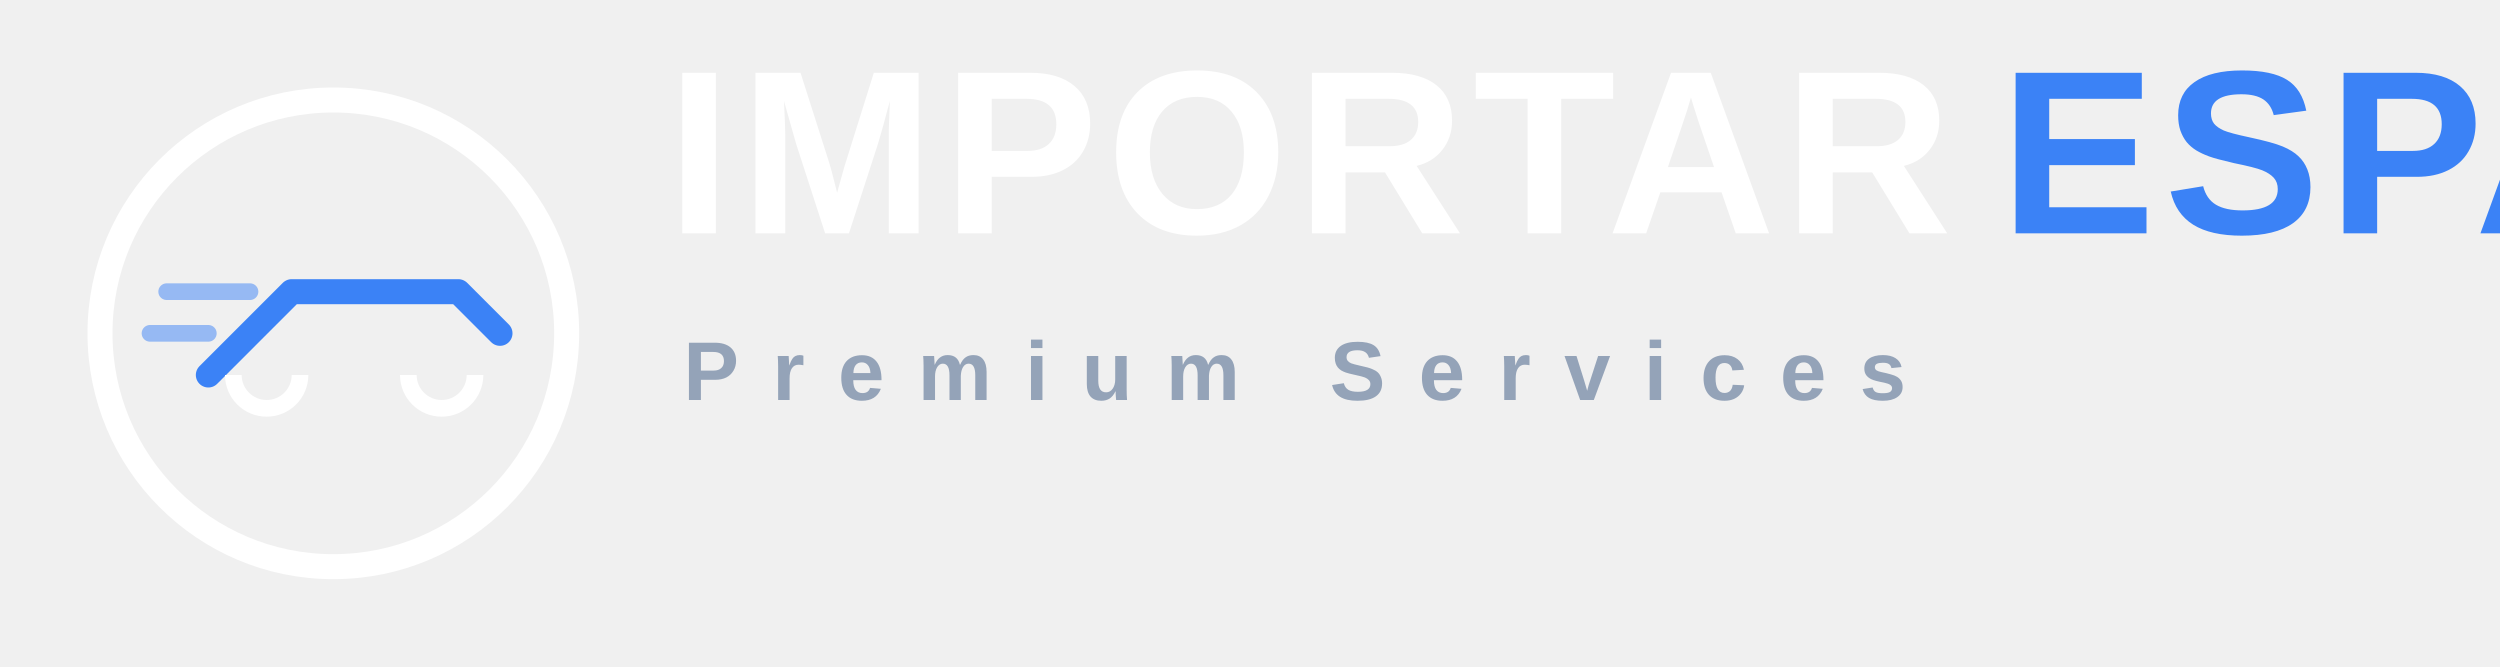
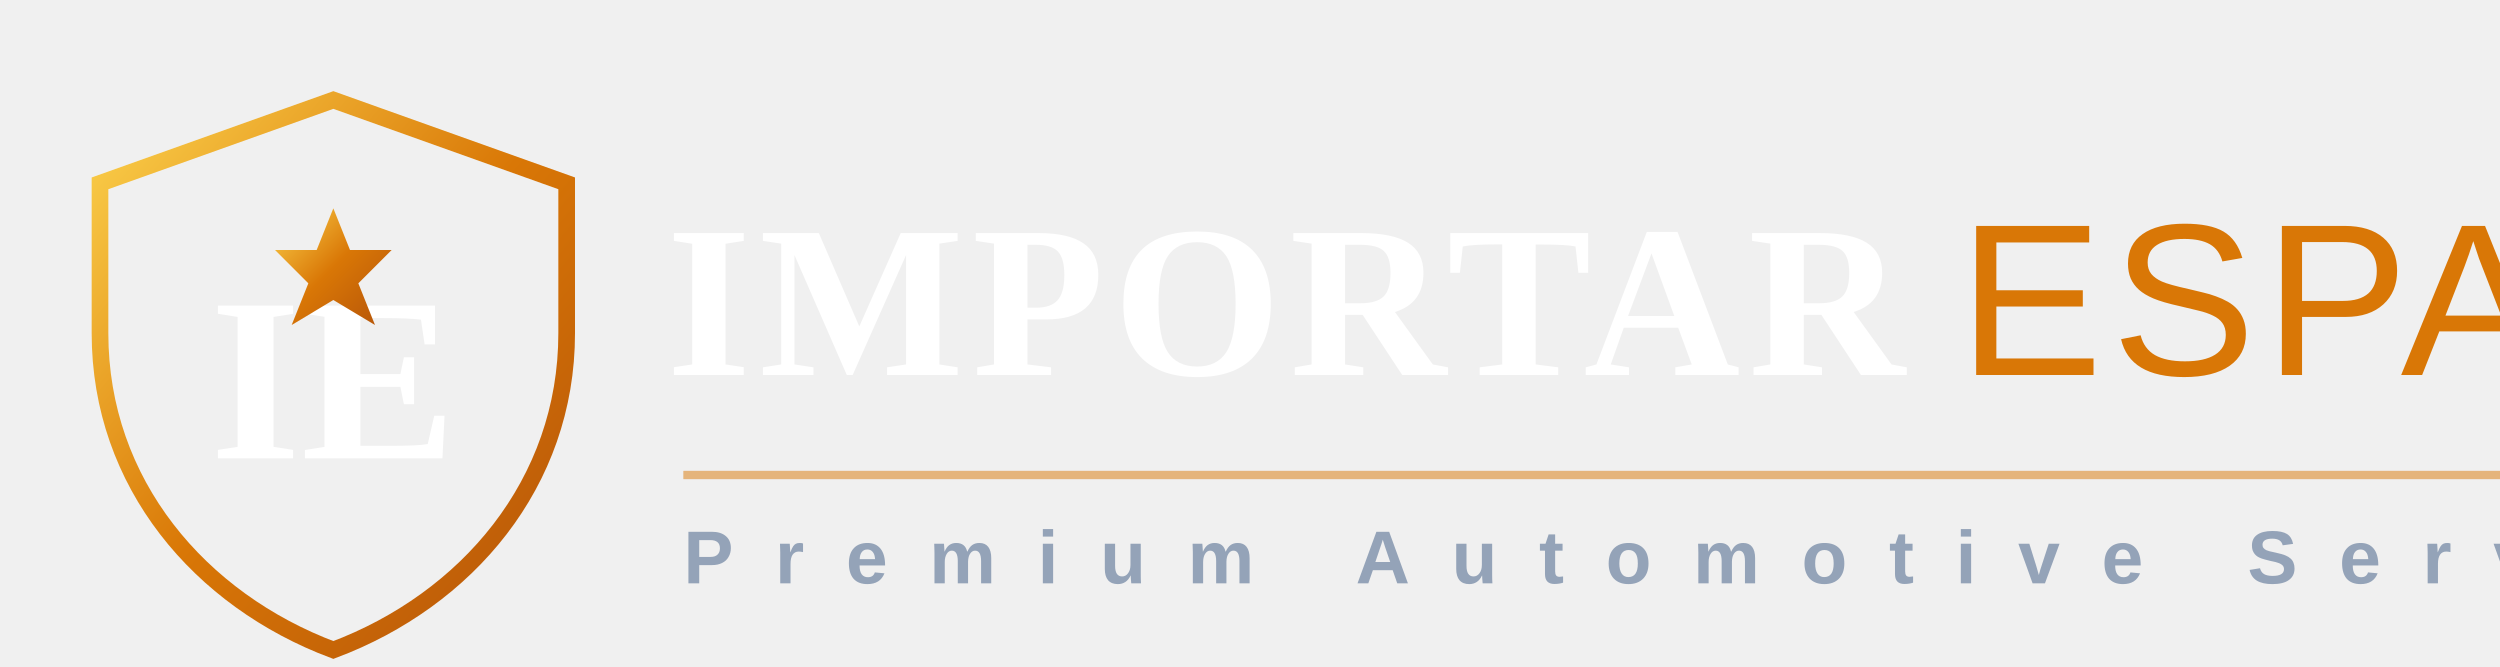
<svg xmlns="http://www.w3.org/2000/svg" viewBox="0 0 300 80" fill="none">
+   <defs>
+     <linearGradient id="goldGradient" x1="0%" y1="0%" x2="100%" y2="100%">
+       <stop offset="0%" style="stop-color:#FCD34D;stop-opacity:1" />
+       <stop offset="50%" style="stop-color:#D97706;stop-opacity:1" />
+       <stop offset="100%" style="stop-color:#B45309;stop-opacity:1" />
+     </linearGradient>
+   </defs>
  <g transform="translate(10, 10)">
-     <circle cx="30" cy="30" r="28" stroke="#FFFFFF" stroke-width="3" fill="none" />
-     <path d="M15 35 L25 25 L45 25 L50 30" stroke="#3B82F6" stroke-width="3" stroke-linecap="round" stroke-linejoin="round" />
-     <path d="M18 35 A 4 4 0 1 0 26 35" stroke="#FFFFFF" stroke-width="2" fill="none" />
-     <path d="M39 35 A 4 4 0 1 0 47 35" stroke="#FFFFFF" stroke-width="2" fill="none" />
-     <path d="M10 25 L20 25" stroke="#3B82F6" stroke-width="2" stroke-linecap="round" opacity="0.5" />
-     <path d="M8 30 L15 30" stroke="#3B82F6" stroke-width="2" stroke-linecap="round" opacity="0.5" />
+     <path d="M30 2 L58 12 V30 C58 48 46 62 30 68 C14 62 2 48 2 30 V12 L30 2 Z" fill="none" stroke="url(#goldGradient)" stroke-width="2" />
+     <text x="30" y="45" font-family="Times New Roman, serif" font-weight="bold" font-size="28" fill="#FFFFFF" text-anchor="middle">IE</text>
+     <path d="M30 15 L32 20 L37 20 L33 24 L35 29 L30 26 L25 29 L27 24 L23 20 L28 20 Z" fill="url(#goldGradient)" />
  </g>
-   <g transform="translate(80, 28)">
-     <text x="0" y="0" font-family="Arial, sans-serif" font-weight="bold" font-size="28" fill="#FFFFFF" letter-spacing="1">IMPORTAR</text>
-     <text x="160" y="0" font-family="Arial, sans-serif" font-weight="bold" font-size="28" fill="#3B82F6" letter-spacing="1">ESPAÑA</text>
-     <text x="2" y="20" font-family="Arial, sans-serif" font-weight="bold" font-size="10" fill="#94A3B8" letter-spacing="4" text-transform="uppercase">Premium Services</text>
+   <g transform="translate(80, 25)">
+     <text x="0" y="20" font-family="Times New Roman, serif" font-weight="bold" font-size="26" fill="#FFFFFF" letter-spacing="1">IMPORTAR</text>
+     <text x="155" y="20" font-family="Arial, sans-serif" font-weight="normal" font-size="26" fill="#D97706" letter-spacing="1">ESPAÑA</text>
+     <line x1="2" y1="32" x2="260" y2="32" stroke="#D97706" stroke-width="1" opacity="0.5" />
+     <text x="2" y="45" font-family="Arial, sans-serif" font-weight="bold" font-size="9" fill="#94A3B8" letter-spacing="5" text-transform="uppercase">Premium Automotive Services</text>
  </g>
</svg>
